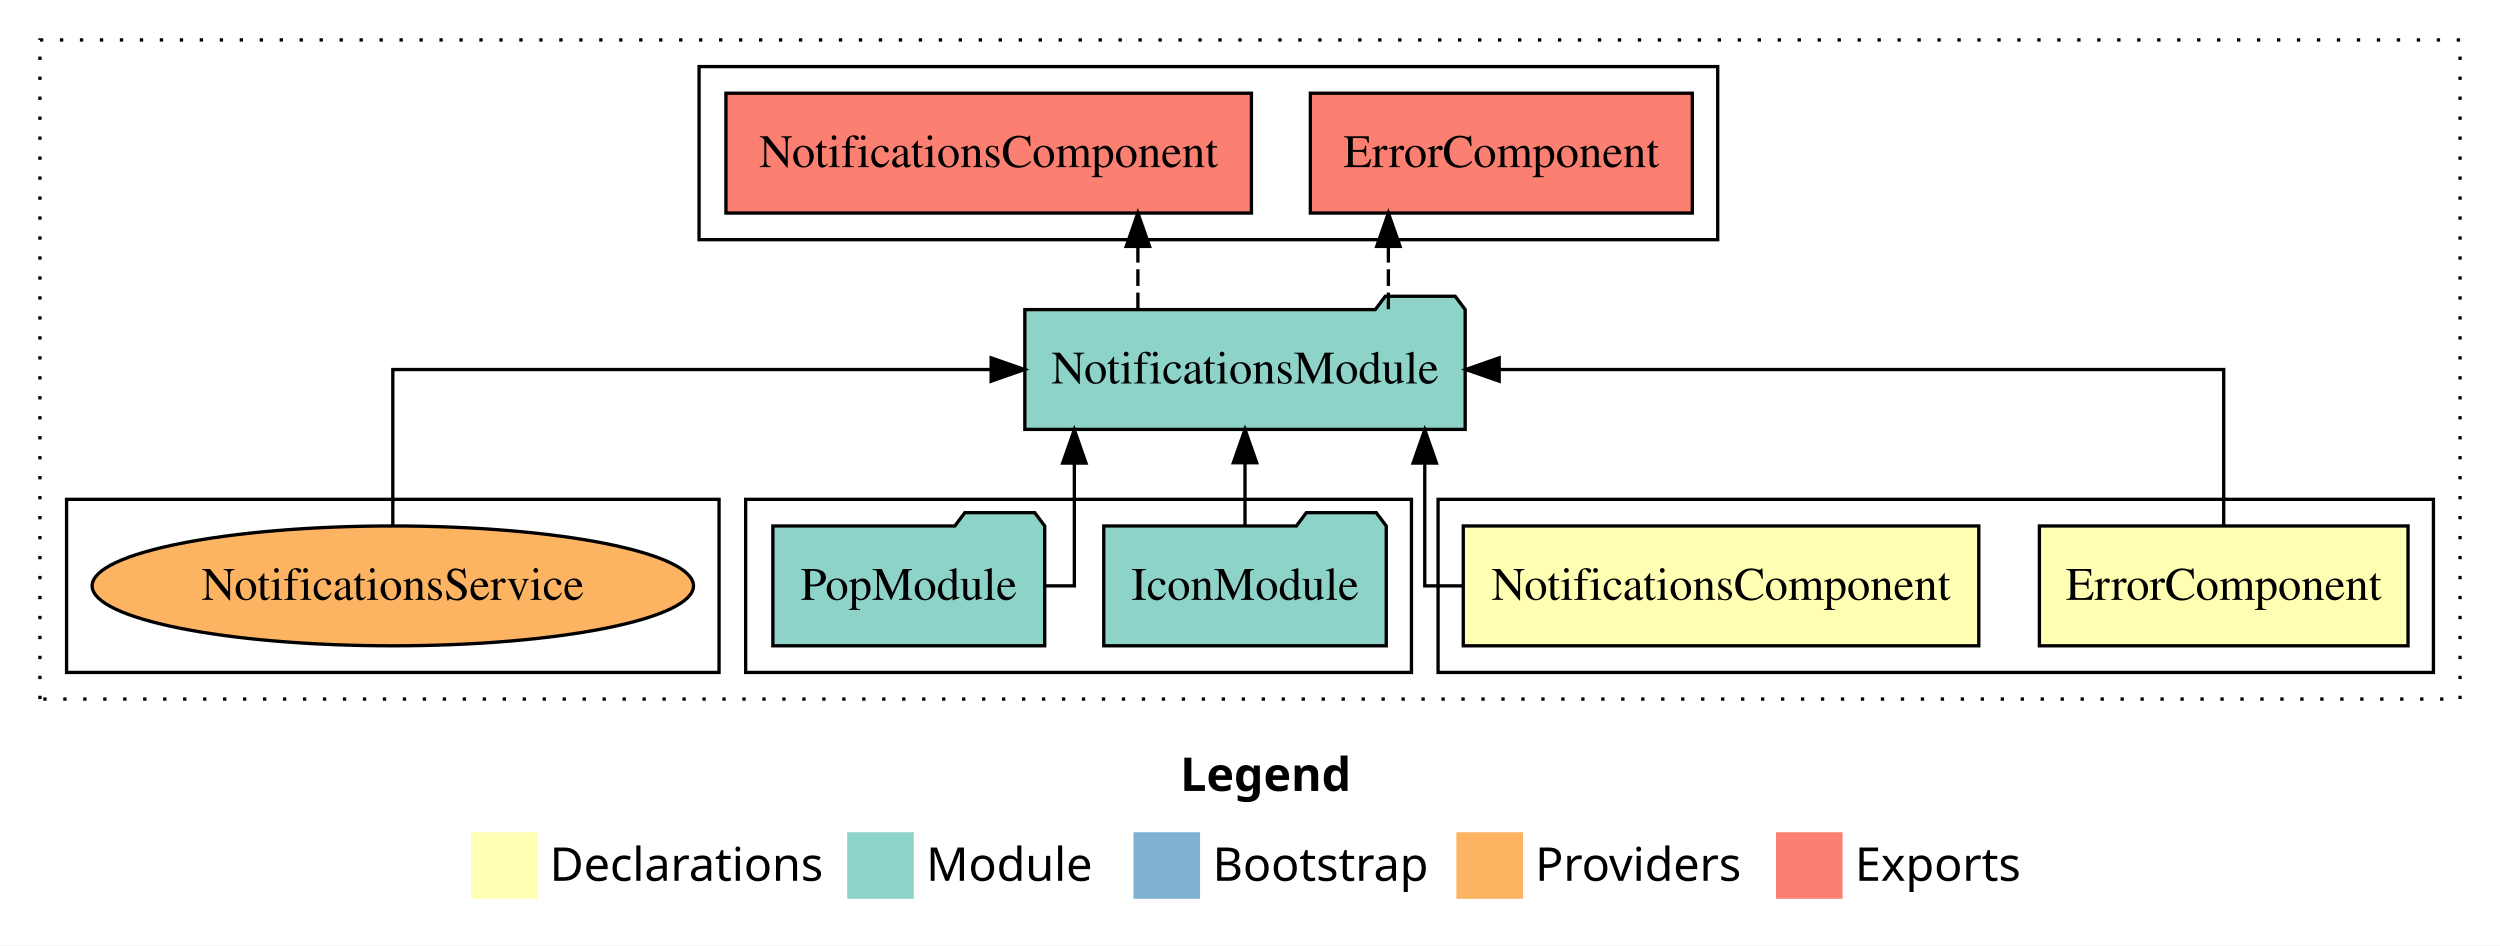
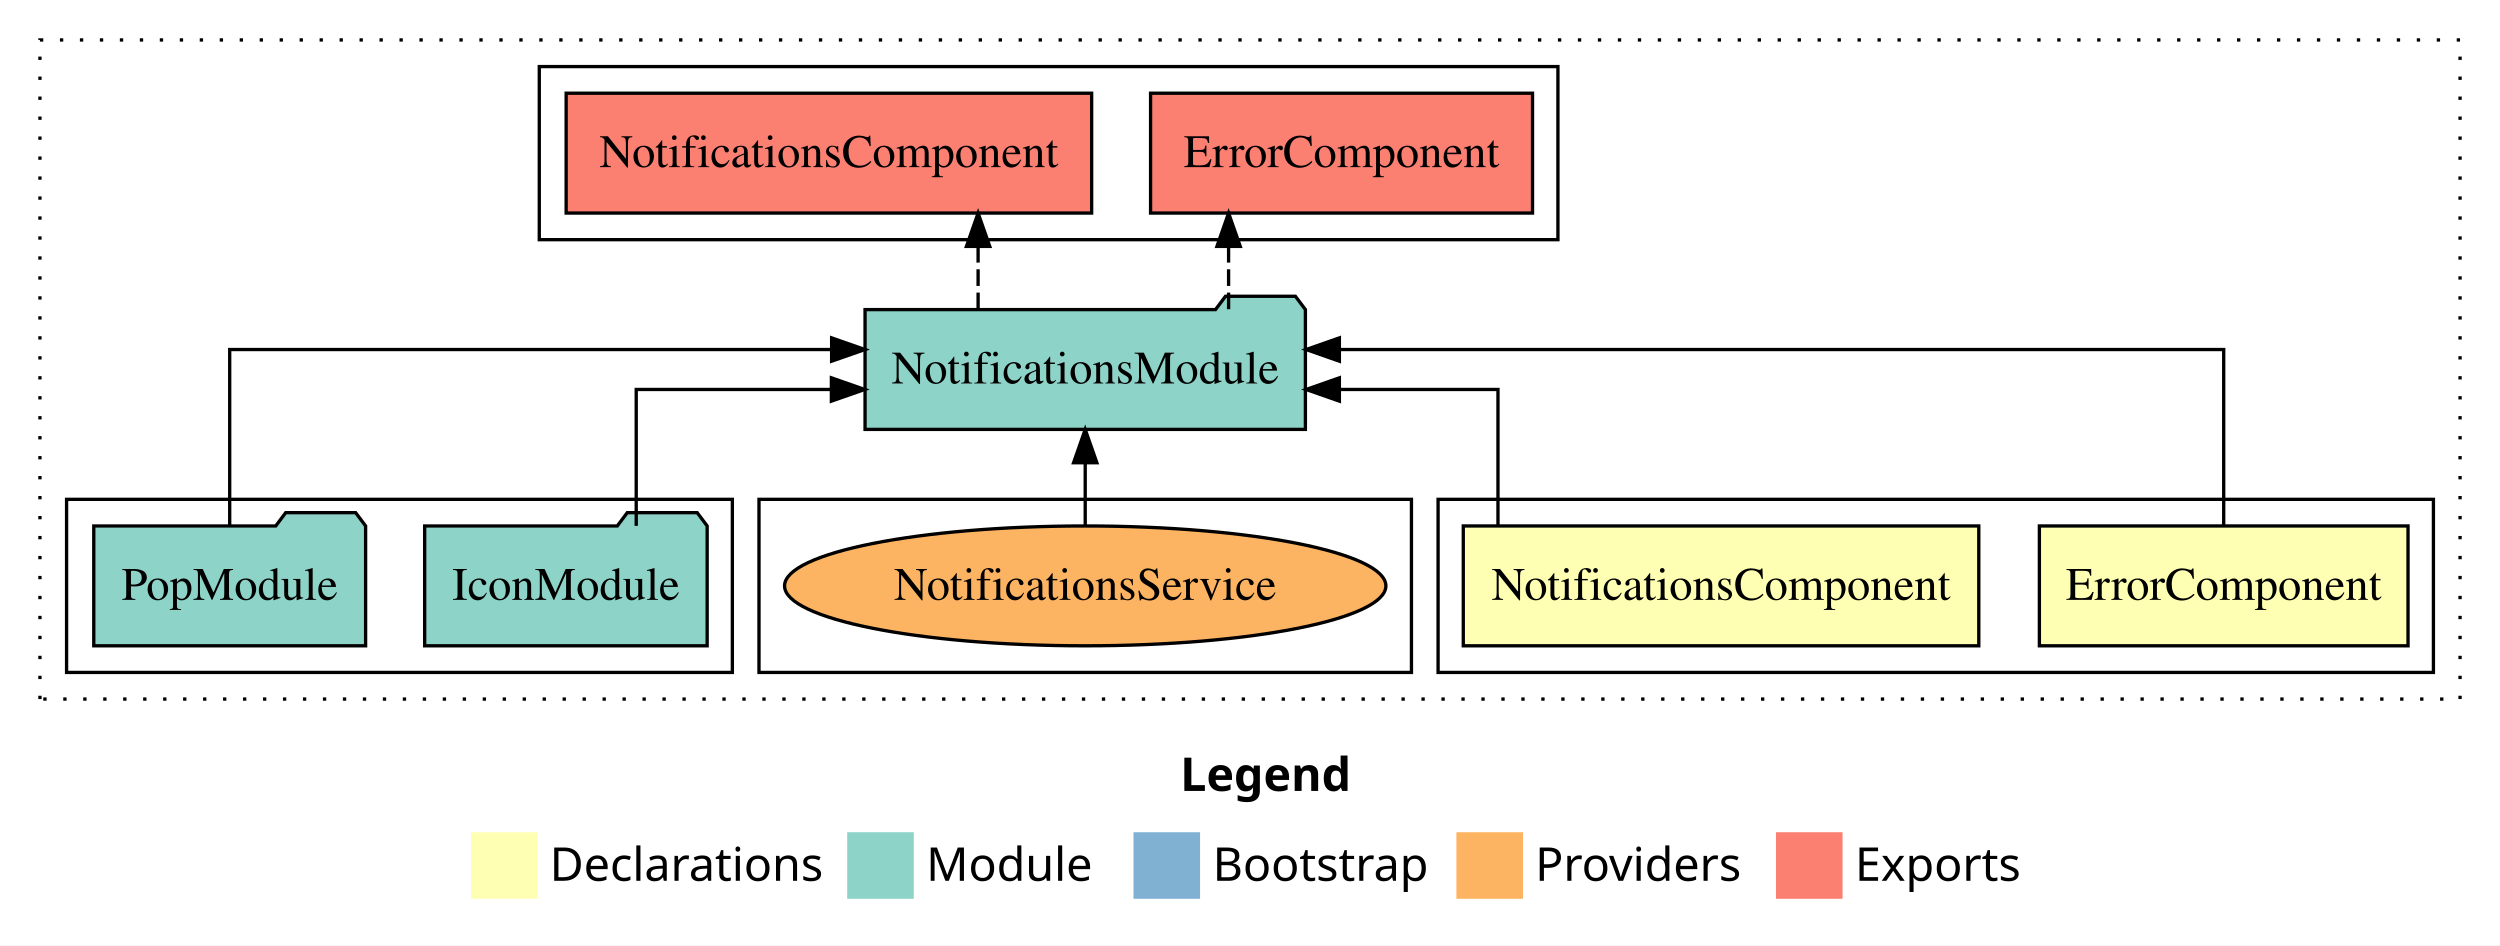
<svg xmlns="http://www.w3.org/2000/svg" width="751pt" height="284pt" viewBox="0.00 0.00 751.00 284.00">
  <g id="graph0" class="graph" transform="scale(1 1) rotate(0) translate(4 280)">
    <polygon fill="white" stroke="transparent" points="-4,4 -4,-280 747,-280 747,4 -4,4" />
    <text text-anchor="start" x="350.51" y="-42.4" font-family="sans-serif" font-weight="bold" font-size="14.00">Legend</text>
    <polygon fill="#ffffb3" stroke="transparent" points="137.5,-10 137.5,-30 157.5,-30 157.5,-10 137.5,-10" />
    <text text-anchor="start" x="161.13" y="-15.4" font-family="sans-serif" font-size="14.00">  Declarations</text>
    <polygon fill="#8dd3c7" stroke="transparent" points="250.5,-10 250.5,-30 270.5,-30 270.5,-10 250.5,-10" />
    <text text-anchor="start" x="274.23" y="-15.4" font-family="sans-serif" font-size="14.00">  Module</text>
    <polygon fill="#80b1d3" stroke="transparent" points="336.5,-10 336.5,-30 356.5,-30 356.5,-10 336.5,-10" />
    <text text-anchor="start" x="360.28" y="-15.4" font-family="sans-serif" font-size="14.00">  Bootstrap</text>
    <polygon fill="#fdb462" stroke="transparent" points="433.5,-10 433.5,-30 453.5,-30 453.5,-10 433.5,-10" />
    <text text-anchor="start" x="457.17" y="-15.4" font-family="sans-serif" font-size="14.00">  Providers</text>
    <polygon fill="#fb8072" stroke="transparent" points="529.5,-10 529.5,-30 549.5,-30 549.5,-10 529.5,-10" />
    <text text-anchor="start" x="553.23" y="-15.4" font-family="sans-serif" font-size="14.00">  Exports</text>
    <g id="clust1" class="cluster">
      <polygon fill="none" stroke="black" stroke-dasharray="1,5" points="8,-70 8,-268 735,-268 735,-70 8,-70" />
    </g>
-     <g id="clust6" class="cluster">
-       <polygon fill="none" stroke="black" points="206,-208 206,-260 512,-260 512,-208 206,-208" />
-     </g>
    <g id="clust2" class="cluster">
      <polygon fill="none" stroke="black" points="428,-78 428,-130 727,-130 727,-78 428,-78" />
    </g>
-     <g id="clust5" class="cluster">
-       <polygon fill="none" stroke="black" points="220,-78 220,-130 420,-130 420,-78 220,-78" />
+     <g id="clust6" class="cluster">
+       <polygon fill="none" stroke="black" points="158,-208 158,-260 464,-260 464,-208 158,-208" />
    </g>
    <g id="clust8" class="cluster">
-       <polygon fill="none" stroke="black" points="16,-78 16,-130 212,-130 212,-78 16,-78" />
+       <polygon fill="none" stroke="black" points="224,-78 224,-130 420,-130 420,-78 224,-78" />
+     </g>
+     <g id="clust5" class="cluster">
+       <polygon fill="none" stroke="black" points="16,-78 16,-130 216,-130 216,-78 16,-78" />
    </g>
    <g id="node1" class="node">
      <polygon fill="#ffffb3" stroke="black" points="719.37,-122 608.63,-122 608.63,-86 719.37,-86 719.37,-122" />
      <text text-anchor="middle" x="664" y="-99.8" font-family="Times,serif" font-size="14.00">ErrorComponent</text>
    </g>
    <g id="node3" class="node">
-       <polygon fill="#8dd3c7" stroke="black" points="436.14,-187 433.14,-191 412.14,-191 409.14,-187 303.86,-187 303.86,-151 436.14,-151 436.14,-187" />
-       <text text-anchor="middle" x="370" y="-164.8" font-family="Times,serif" font-size="14.00">NotificationsModule</text>
+       <polygon fill="#8dd3c7" stroke="black" points="388.14,-187 385.14,-191 364.14,-191 361.14,-187 255.86,-187 255.86,-151 388.14,-151 388.14,-187" />
+       <text text-anchor="middle" x="322" y="-164.8" font-family="Times,serif" font-size="14.00">NotificationsModule</text>
    </g>
    <g id="edge1" class="edge">
-       <path fill="none" stroke="black" d="M664,-122.11C664,-141.34 664,-169 664,-169 664,-169 446.35,-169 446.35,-169" />
-       <polygon fill="black" stroke="black" points="446.35,-165.5 436.35,-169 446.35,-172.5 446.35,-165.5" />
+       <path fill="none" stroke="black" d="M664,-122.28C664,-143.32 664,-175 664,-175 664,-175 398.35,-175 398.35,-175" />
+       <polygon fill="black" stroke="black" points="398.35,-171.5 388.35,-175 398.35,-178.5 398.35,-171.5" />
    </g>
    <g id="node2" class="node">
      <polygon fill="#ffffb3" stroke="black" points="590.43,-122 435.57,-122 435.57,-86 590.43,-86 590.43,-122" />
      <text text-anchor="middle" x="513" y="-99.8" font-family="Times,serif" font-size="14.00">NotificationsComponent</text>
    </g>
    <g id="edge2" class="edge">
-       <path fill="none" stroke="black" d="M435.63,-104C428.57,-104 424,-104 424,-104 424,-104 424,-140.89 424,-140.89" />
-       <polygon fill="black" stroke="black" points="420.5,-140.89 424,-150.89 427.5,-140.89 420.5,-140.89" />
+       <path fill="none" stroke="black" d="M445.99,-122.02C445.99,-139.37 445.99,-163 445.99,-163 445.99,-163 398.35,-163 398.35,-163" />
+       <polygon fill="black" stroke="black" points="398.35,-159.5 388.35,-163 398.35,-166.5 398.35,-159.5" />
    </g>
    <g id="node6" class="node">
-       <polygon fill="#fb8072" stroke="black" points="504.37,-252 389.63,-252 389.63,-216 504.37,-216 504.37,-252" />
-       <text text-anchor="middle" x="447" y="-229.8" font-family="Times,serif" font-size="14.00">ErrorComponent </text>
+       <polygon fill="#fb8072" stroke="black" points="456.37,-252 341.63,-252 341.63,-216 456.37,-216 456.37,-252" />
+       <text text-anchor="middle" x="399" y="-229.8" font-family="Times,serif" font-size="14.00">ErrorComponent </text>
    </g>
    <g id="edge5" class="edge">
-       <path fill="none" stroke="black" stroke-dasharray="5,2" d="M413.07,-187.11C413.07,-187.11 413.07,-205.99 413.07,-205.99" />
-       <polygon fill="black" stroke="black" points="409.57,-205.99 413.07,-215.99 416.57,-205.99 409.57,-205.99" />
+       <path fill="none" stroke="black" stroke-dasharray="5,2" d="M365.07,-187.11C365.07,-187.11 365.07,-205.99 365.07,-205.99" />
+       <polygon fill="black" stroke="black" points="361.57,-205.99 365.07,-215.99 368.57,-205.99 361.57,-205.99" />
    </g>
    <g id="node7" class="node">
-       <polygon fill="#fb8072" stroke="black" points="371.93,-252 214.07,-252 214.07,-216 371.93,-216 371.93,-252" />
-       <text text-anchor="middle" x="293" y="-229.8" font-family="Times,serif" font-size="14.00">NotificationsComponent </text>
+       <polygon fill="#fb8072" stroke="black" points="323.93,-252 166.07,-252 166.07,-216 323.93,-216 323.93,-252" />
+       <text text-anchor="middle" x="245" y="-229.8" font-family="Times,serif" font-size="14.00">NotificationsComponent </text>
    </g>
    <g id="edge6" class="edge">
-       <path fill="none" stroke="black" stroke-dasharray="5,2" d="M337.82,-187.11C337.82,-187.11 337.82,-205.99 337.82,-205.99" />
-       <polygon fill="black" stroke="black" points="334.32,-205.99 337.82,-215.99 341.32,-205.99 334.32,-205.99" />
+       <path fill="none" stroke="black" stroke-dasharray="5,2" d="M289.82,-187.11C289.82,-187.11 289.82,-205.99 289.82,-205.99" />
+       <polygon fill="black" stroke="black" points="286.32,-205.99 289.82,-215.99 293.32,-205.99 286.32,-205.99" />
    </g>
    <g id="node4" class="node">
-       <polygon fill="#8dd3c7" stroke="black" points="412.43,-122 409.43,-126 388.43,-126 385.43,-122 327.57,-122 327.57,-86 412.43,-86 412.43,-122" />
-       <text text-anchor="middle" x="370" y="-99.8" font-family="Times,serif" font-size="14.00">IconModule</text>
+       <polygon fill="#8dd3c7" stroke="black" points="208.43,-122 205.43,-126 184.43,-126 181.43,-122 123.57,-122 123.57,-86 208.43,-86 208.43,-122" />
+       <text text-anchor="middle" x="166" y="-99.8" font-family="Times,serif" font-size="14.00">IconModule</text>
    </g>
    <g id="edge3" class="edge">
-       <path fill="none" stroke="black" d="M370,-122.11C370,-122.11 370,-140.99 370,-140.99" />
-       <polygon fill="black" stroke="black" points="366.5,-140.99 370,-150.99 373.5,-140.99 366.5,-140.99" />
+       <path fill="none" stroke="black" d="M187.12,-122.02C187.12,-139.37 187.12,-163 187.12,-163 187.12,-163 245.75,-163 245.75,-163" />
+       <polygon fill="black" stroke="black" points="245.75,-166.5 255.75,-163 245.75,-159.5 245.75,-166.5" />
    </g>
    <g id="node5" class="node">
-       <polygon fill="#8dd3c7" stroke="black" points="309.83,-122 306.83,-126 285.83,-126 282.83,-122 228.17,-122 228.17,-86 309.83,-86 309.83,-122" />
-       <text text-anchor="middle" x="269" y="-99.8" font-family="Times,serif" font-size="14.00">PopModule</text>
+       <polygon fill="#8dd3c7" stroke="black" points="105.83,-122 102.83,-126 81.83,-126 78.83,-122 24.17,-122 24.17,-86 105.83,-86 105.83,-122" />
+       <text text-anchor="middle" x="65" y="-99.8" font-family="Times,serif" font-size="14.00">PopModule</text>
    </g>
    <g id="edge4" class="edge">
-       <path fill="none" stroke="black" d="M310.07,-104C315.22,-104 318.73,-104 318.73,-104 318.73,-104 318.73,-140.89 318.73,-140.89" />
-       <polygon fill="black" stroke="black" points="315.23,-140.89 318.73,-150.89 322.23,-140.89 315.23,-140.89" />
+       <path fill="none" stroke="black" d="M65,-122.28C65,-143.32 65,-175 65,-175 65,-175 245.82,-175 245.82,-175" />
+       <polygon fill="black" stroke="black" points="245.82,-178.5 255.82,-175 245.82,-171.5 245.82,-178.5" />
    </g>
    <g id="node8" class="node">
-       <ellipse fill="#fdb462" stroke="black" cx="114" cy="-104" rx="90.32" ry="18" />
-       <text text-anchor="middle" x="114" y="-99.8" font-family="Times,serif" font-size="14.00">NotificationsService</text>
+       <ellipse fill="#fdb462" stroke="black" cx="322" cy="-104" rx="90.32" ry="18" />
+       <text text-anchor="middle" x="322" y="-99.8" font-family="Times,serif" font-size="14.00">NotificationsService</text>
    </g>
    <g id="edge7" class="edge">
-       <path fill="none" stroke="black" d="M114,-122.11C114,-141.34 114,-169 114,-169 114,-169 293.74,-169 293.74,-169" />
-       <polygon fill="black" stroke="black" points="293.74,-172.5 303.74,-169 293.74,-165.5 293.74,-172.5" />
+       <path fill="none" stroke="black" d="M322,-122.11C322,-122.11 322,-140.99 322,-140.99" />
+       <polygon fill="black" stroke="black" points="318.5,-140.99 322,-150.99 325.5,-140.99 318.5,-140.99" />
    </g>
  </g>
</svg>
